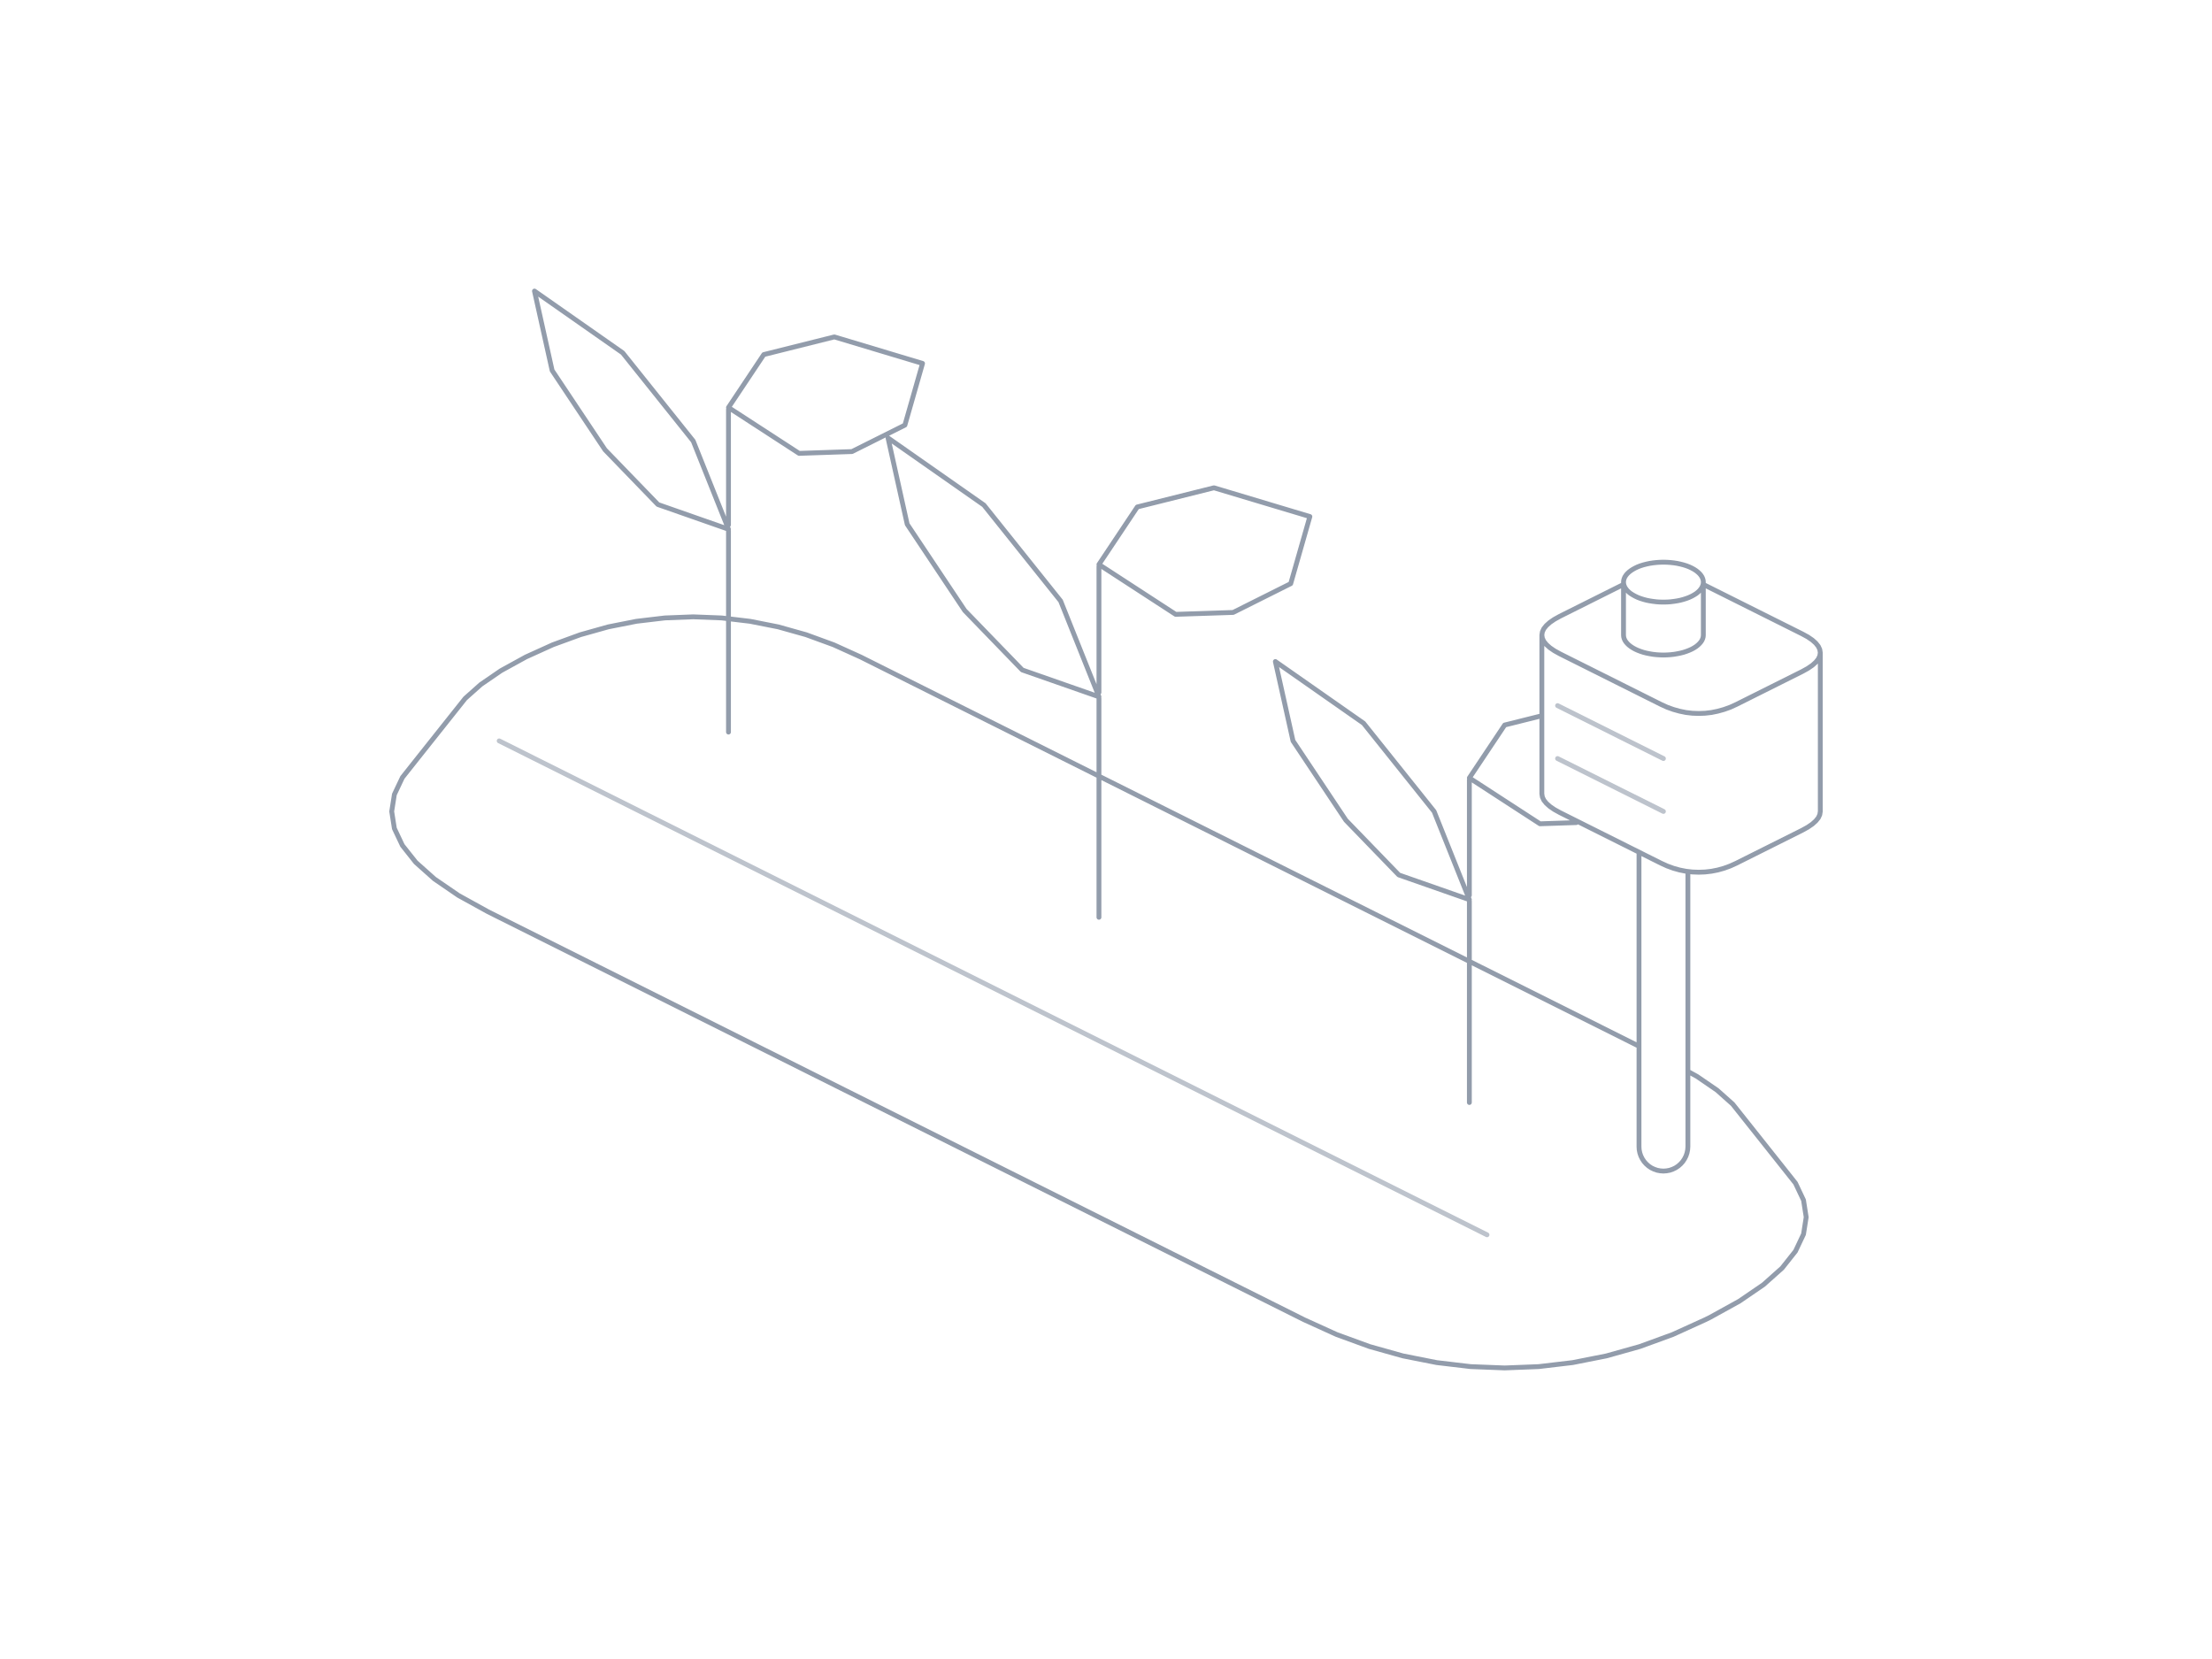
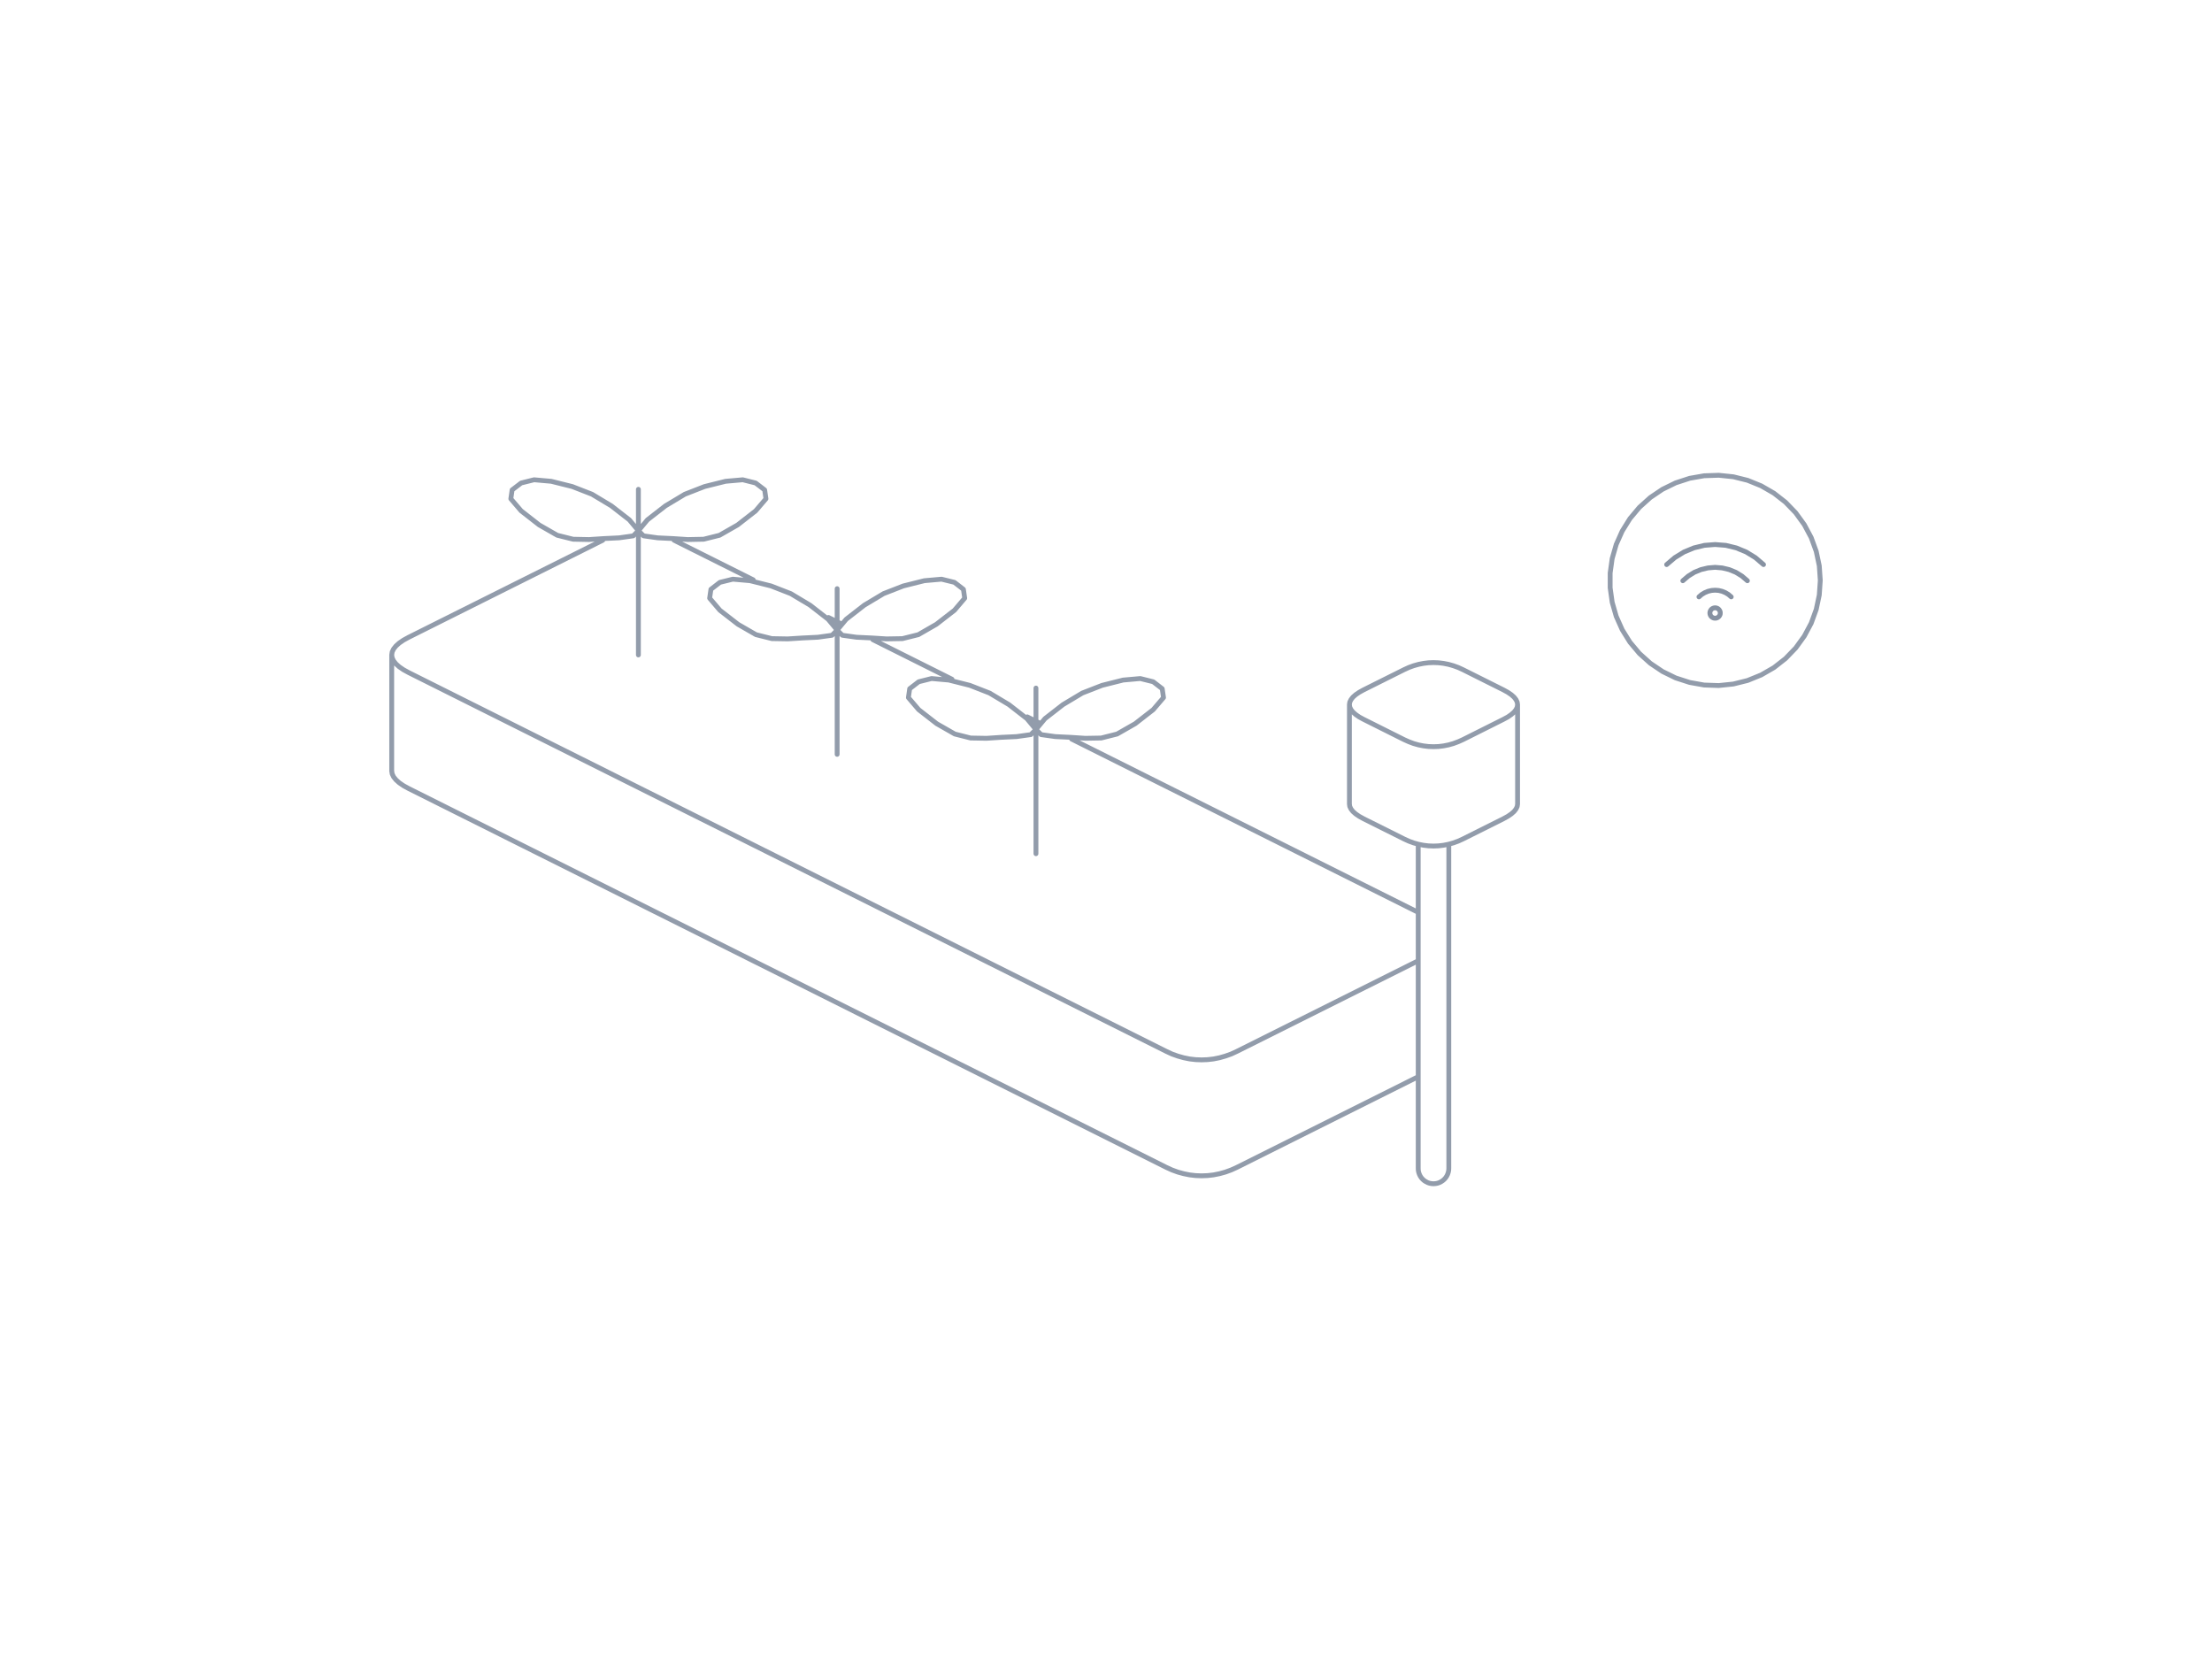
<svg xmlns="http://www.w3.org/2000/svg" viewBox="0 0 480 360" role="img" color="#8792a2" fill="none" stroke="currentColor" stroke-width="1.05" stroke-linecap="round" stroke-linejoin="round">
-   <path vector-effect="non-scaling-stroke" stroke-opacity=".55" d="M108.32,160.77 322.68,267.95 M337.99,164.60 360.96,176.08 M337.99,153.12 360.96,164.60" />
-   <path vector-effect="non-scaling-stroke" stroke-opacity=".9" d="M150.43,133.85 144.26,134.09 138.10,134.82 131.99,136.03 125.94,137.73 119.97,139.91 114.10,142.57 114.03,142.61 108.70,145.54 104.34,148.53 100.95,151.55 90.22,165.05 87.32,168.71 85.58,172.39 85.00,176.08 85.58,179.78 87.32,183.46 90.22,187.12 94.28,190.74 99.49,194.31 105.87,197.83 283.03,286.40 290.05,289.59 297.20,292.20 304.44,294.23 311.76,295.68 319.12,296.55 326.51,296.84 333.90,296.55 341.26,295.68 348.58,294.23 355.82,292.20 362.97,289.59 369.99,286.40 371.07,285.87 377.44,282.35 382.66,278.78 386.72,275.16 389.62,271.50 391.36,267.82 391.94,264.12 391.36,260.43 389.62,256.75 386.72,253.09 375.99,239.59 372.60,236.57 368.24,233.58 366.62,232.69 M355.31,226.85 186.76,142.57 180.89,139.91 174.92,137.73 168.87,136.03 162.75,134.82 156.60,134.09 150.43,133.85 M158.08,158.86 158.08,115.19 M158.08,113.90 158.08,88.84 M158.08,114.84 150.43,95.70 135.12,76.56 115.98,63.16 119.81,80.39 131.29,97.61 142.77,109.48 158.08,114.84 M158.08,88.43 165.74,76.94 181.05,73.11 200.19,78.86 196.36,92.25 184.88,97.99 173.40,98.38 158.08,88.43 M238.47,199.05 238.47,151.55 M238.47,150.26 238.47,122.91 M238.47,151.20 230.15,130.40 213.51,109.60 192.70,95.03 196.86,113.76 209.34,132.48 221.83,145.38 238.47,151.20 M238.47,122.49 246.79,110.01 263.43,105.85 284.24,112.09 280.08,126.65 267.59,132.90 255.11,133.31 238.47,122.49 M318.85,239.24 318.85,195.57 M318.85,194.28 318.85,169.23 M318.85,195.22 311.20,176.08 295.89,156.94 276.75,143.55 280.58,160.77 292.06,178.00 303.54,189.86 318.85,195.22 M318.85,168.81 326.51,157.33 334.23,155.40 M342.05,178.50 334.17,178.76 318.85,168.81 M355.66,185.31 355.66,248.81 355.70,249.50 355.84,250.19 356.06,250.84 356.37,251.46 356.75,252.04 357.21,252.56 357.73,253.02 358.31,253.41 358.93,253.71 359.59,253.94 360.27,254.07 360.96,254.12 361.65,254.07 362.33,253.94 362.99,253.71 363.61,253.41 364.19,253.02 364.71,252.56 365.17,252.04 365.55,251.46 365.86,250.84 366.08,250.19 366.22,249.50 366.27,248.81 366.27,189.46 M351.95,127.00 338.49,133.73 337.30,134.39 336.32,135.06 335.56,135.74 335.01,136.42 334.69,137.11 334.58,137.80 334.58,172.26 334.69,172.95 335.01,173.64 335.56,174.32 336.32,175.00 337.30,175.67 338.49,176.33 360.46,187.32 361.78,187.92 363.12,188.41 364.48,188.79 365.85,189.06 367.23,189.22 368.62,189.27 370.00,189.22 371.38,189.06 372.75,188.79 374.11,188.41 375.45,187.92 376.77,187.32 391.09,180.16 392.28,179.50 393.26,178.83 394.02,178.15 394.57,177.47 394.89,176.78 395.00,176.08 395.00,141.63 394.89,140.94 394.57,140.25 394.02,139.56 393.26,138.88 392.28,138.21 391.09,137.56 369.97,127.00 M395.00,141.63 394.89,142.33 394.57,143.02 394.02,143.70 393.26,144.38 392.28,145.05 391.09,145.71 376.77,152.87 375.45,153.47 374.11,153.95 372.75,154.33 371.38,154.61 370.00,154.77 368.62,154.82 367.23,154.77 365.85,154.61 364.48,154.33 363.12,153.95 361.78,153.47 360.46,152.87 338.49,141.88 337.30,141.22 336.32,140.55 335.56,139.87 335.01,139.19 334.69,138.50 334.58,137.80 M360.96,121.99 360.21,122.01 359.46,122.06 358.72,122.14 358.00,122.25 357.30,122.40 356.63,122.57 355.99,122.77 355.39,123.00 354.84,123.26 354.33,123.54 353.87,123.84 353.46,124.16 353.11,124.49 352.82,124.84 352.59,125.20 352.43,125.57 352.33,125.94 352.30,126.32 352.30,137.80 352.33,138.18 352.43,138.56 352.59,138.93 352.82,139.29 353.11,139.63 353.46,139.97 353.87,140.29 354.33,140.59 354.84,140.87 355.39,141.12 355.99,141.35 356.63,141.56 357.30,141.73 358.00,141.87 358.72,141.99 359.46,142.07 360.21,142.12 360.96,142.14 361.72,142.12 362.47,142.07 363.20,141.99 363.92,141.87 364.62,141.73 365.29,141.56 365.93,141.35 366.53,141.12 367.09,140.87 367.60,140.59 368.06,140.29 368.46,139.97 368.81,139.63 369.10,139.29 369.33,138.93 369.49,138.56 369.59,138.18 369.62,137.80 369.62,126.32 369.59,125.94 369.49,125.57 369.33,125.20 369.10,124.84 368.81,124.49 368.46,124.16 368.06,123.84 367.60,123.54 367.09,123.26 366.53,123.00 365.93,122.77 365.29,122.57 364.62,122.40 363.92,122.25 363.20,122.14 362.47,122.06 361.72,122.01 360.96,121.99 M369.62,126.32 369.59,126.70 369.49,127.07 369.33,127.44 369.10,127.80 368.81,128.15 368.46,128.49 368.06,128.81 367.60,129.10 367.09,129.38 366.53,129.64 365.93,129.87 365.29,130.07 364.62,130.25 363.92,130.39 363.20,130.50 362.47,130.59 361.72,130.64 360.96,130.65 360.21,130.64 359.46,130.59 358.72,130.50 358.00,130.39 357.30,130.25 356.63,130.07 355.99,129.87 355.39,129.64 354.84,129.38 354.33,129.10 353.87,128.81 353.46,128.49 353.11,128.15 352.82,127.80 352.59,127.44 352.43,127.07 352.33,126.70 352.30,126.32" />
+   <path vector-effect="non-scaling-stroke" stroke-opacity=".9" d="M130.80,117.23 88.68,138.29 87.55,138.91 86.63,139.54 85.92,140.18 85.41,140.82 85.10,141.47 85.00,142.12 85.00,167.28 85.10,167.93 85.41,168.58 85.92,169.22 86.63,169.86 87.55,170.49 88.68,171.11 253.09,253.32 254.32,253.88 255.58,254.34 256.86,254.69 258.15,254.95 259.44,255.10 260.74,255.15 262.04,255.10 263.34,254.95 264.63,254.69 265.90,254.34 267.16,253.88 268.40,253.32 307.40,233.82 M307.40,197.80 232.53,160.37 M225.53,156.86 222.92,155.56 M206.58,147.39 189.40,138.80 M182.40,135.30 179.78,133.99 M163.45,125.82 146.27,117.23 M307.40,208.66 268.40,228.15 267.16,228.72 265.90,229.17 264.63,229.53 263.34,229.79 262.04,229.94 260.74,229.99 259.44,229.94 258.15,229.79 256.86,229.53 255.58,229.17 254.32,228.72 253.09,228.15 88.68,145.95 87.55,145.33 86.63,144.70 85.92,144.06 85.41,143.42 85.10,142.77 85.00,142.12 M138.53,142.12 138.53,115.66 M138.53,114.61 138.53,106.18 M138.76,114.89 140.49,112.81 144.40,109.77 148.60,107.25 152.88,105.58 157.45,104.44 161.18,104.11 163.97,104.81 165.93,106.31 166.21,108.24 163.97,110.86 160.06,113.91 156.14,116.15 152.70,117.01 149.25,117.08 146.08,116.87 142.72,116.71 139.65,116.28 138.78,115.41 M138.53,115.16 136.57,112.81 132.66,109.77 128.47,107.25 124.18,105.58 119.61,104.44 115.89,104.11 113.09,104.81 111.13,106.31 110.85,108.24 113.09,110.86 117.00,113.91 120.92,116.15 124.37,117.01 127.81,117.08 130.98,116.87 134.34,116.71 137.41,116.28 138.53,115.16 M181.66,163.69 181.66,137.22 M181.66,136.18 181.66,127.74 M181.89,136.45 183.62,134.38 187.54,131.33 191.73,128.82 196.02,127.15 200.58,126.01 204.31,125.68 207.11,126.37 209.06,127.88 209.34,129.81 207.11,132.43 203.19,135.47 199.28,137.72 195.83,138.58 192.38,138.64 189.21,138.44 185.86,138.28 182.78,137.85 181.91,136.98 M181.66,136.73 179.71,134.38 175.79,131.33 171.60,128.82 167.31,127.15 162.75,126.01 159.02,125.68 156.22,126.37 154.27,127.88 153.99,129.81 156.22,132.43 160.14,135.47 164.05,137.72 167.50,138.58 170.95,138.64 174.12,138.44 177.47,138.28 180.55,137.85 181.66,136.73 M224.80,185.25 224.80,158.79 M224.80,157.75 224.80,149.31 M225.03,158.02 226.76,155.94 230.67,152.90 234.86,150.39 239.15,148.72 243.72,147.57 247.44,147.24 250.24,147.94 252.20,149.45 252.48,151.38 250.24,154.00 246.33,157.04 242.41,159.28 238.96,160.15 235.52,160.21 232.35,160.00 228.99,159.84 225.92,159.41 225.05,158.54 M224.80,158.30 222.84,155.94 218.93,152.90 214.73,150.39 210.45,148.72 205.88,147.57 202.15,147.24 199.36,147.94 197.40,149.45 197.12,151.38 199.36,154.00 203.27,157.04 207.19,159.28 210.63,160.15 214.08,160.21 217.25,160.00 220.60,159.84 223.68,159.41 224.80,158.30 M307.75,183.55 307.75,253.55 307.77,253.98 307.86,254.41 308.00,254.82 308.19,255.21 308.43,255.57 308.72,255.90 309.04,256.18 309.41,256.42 309.80,256.62 310.21,256.76 310.63,256.84 311.07,256.87 311.50,256.84 311.93,256.76 312.34,256.62 312.73,256.42 313.09,256.18 313.41,255.90 313.70,255.57 313.94,255.21 314.13,254.82 314.27,254.41 314.36,253.98 314.39,253.55 314.39,183.55 M311.07,143.78 309.98,143.82 308.90,143.95 307.83,144.16 306.76,144.46 305.72,144.84 304.69,145.31 295.88,149.71 294.94,150.23 294.18,150.75 293.58,151.28 293.16,151.82 292.90,152.36 292.82,152.90 292.82,174.47 292.90,175.01 293.16,175.55 293.58,176.09 294.18,176.62 294.94,177.14 295.88,177.66 304.69,182.06 305.72,182.53 306.76,182.91 307.83,183.21 308.90,183.42 309.98,183.55 311.07,183.59 312.15,183.55 313.23,183.42 314.30,183.21 315.37,182.91 316.42,182.53 317.45,182.06 326.25,177.66 327.19,177.14 327.95,176.62 328.55,176.09 328.97,175.55 329.23,175.01 329.31,174.47 329.31,152.90 329.23,152.36 328.97,151.82 328.55,151.28 327.95,150.75 327.19,150.23 326.25,149.71 317.45,145.31 316.42,144.84 315.37,144.46 314.30,144.16 313.23,143.95 312.15,143.82 311.07,143.78 M329.31,152.90 329.23,153.45 328.97,153.99 328.55,154.52 327.95,155.05 327.19,155.58 326.25,156.09 317.45,160.50 316.42,160.96 315.37,161.35 314.30,161.65 313.23,161.86 312.15,161.99 311.07,162.03 309.98,161.99 308.90,161.86 307.83,161.65 306.76,161.35 305.72,160.96 304.69,160.50 295.88,156.09 294.94,155.58 294.18,155.05 293.58,154.52 293.16,153.99 292.90,153.45 292.82,152.90 M372.97,103.13 369.79,103.24 366.65,103.79 363.62,104.78 360.76,106.18 358.12,107.96 355.75,110.09 353.70,112.53 352.02,115.23 350.72,118.14 349.84,121.20 349.40,124.35 349.40,127.54 349.84,130.69 350.72,133.75 352.02,136.66 353.70,139.36 355.75,141.80 358.12,143.93 360.76,145.71 363.62,147.11 366.65,148.09 369.79,148.65 372.97,148.76 376.14,148.43 379.23,147.66 382.18,146.46 384.94,144.87 387.45,142.91 389.66,140.62 391.53,138.04 393.03,135.23 394.12,132.24 394.78,129.12 395.00,125.94 394.78,122.77 394.12,119.65 393.03,116.66 391.53,113.85 389.66,111.27 387.45,108.98 384.94,107.02 382.18,105.43 379.23,104.23 376.14,103.46 372.97,103.13 M395.00,125.94 394.78,122.77 394.12,119.65 393.03,116.66 391.53,113.85 389.66,111.27 387.45,108.98 384.94,107.02 382.18,105.43 379.23,104.23 376.14,103.46 372.97,103.13 369.79,103.24 366.65,103.79 363.62,104.78 360.76,106.18 358.12,107.96 355.75,110.09 353.70,112.53 352.02,115.23 350.72,118.14 349.84,121.20 349.40,124.35 349.40,127.54 349.84,130.69 350.72,133.75 352.02,136.66 353.70,139.36 355.75,141.80 358.12,143.93 360.76,145.71 363.62,147.11 366.65,148.09 369.79,148.65 372.97,148.76 376.14,148.43 379.23,147.66 382.18,146.46 384.94,144.87 387.45,142.91 389.66,140.62 391.53,138.04 393.03,135.23 394.12,132.24 394.78,129.12 395.00,125.94" />
+   <path vector-effect="non-scaling-stroke" stroke-opacity="1" d="M375.67,129.52 375.08,129.01 374.42,128.61 373.70,128.31 372.95,128.13 372.17,128.07 371.40,128.13 370.64,128.31 369.92,128.61 369.26,129.01 368.67,129.52 M379.18,126.02 378.00,125.01 376.67,124.19 375.23,123.60 373.72,123.24 372.17,123.11 370.62,123.24 369.11,123.60 367.67,124.19 366.35,125.01 365.17,126.02 M382.68,122.51 380.91,121.00 378.92,119.78 376.76,118.89 374.50,118.34 372.17,118.16 369.85,118.34 367.58,118.89 365.43,119.78 363.44,121.00 361.66,122.51 M373.30,133.02 373.27,132.73 373.15,132.46 372.97,132.22 372.74,132.04 372.47,131.93 372.17,131.89 371.88,131.93 371.61,132.04 371.37,132.22 371.19,132.46 371.08,132.73 371.04,133.02 371.08,133.31 371.19,133.59 371.37,133.82 371.61,134.00 371.88,134.12 372.17,134.15 372.47,134.12 372.74,134.00 372.97,133.82 373.15,133.59 373.27,133.31 373.30,133.02" />
</svg>
